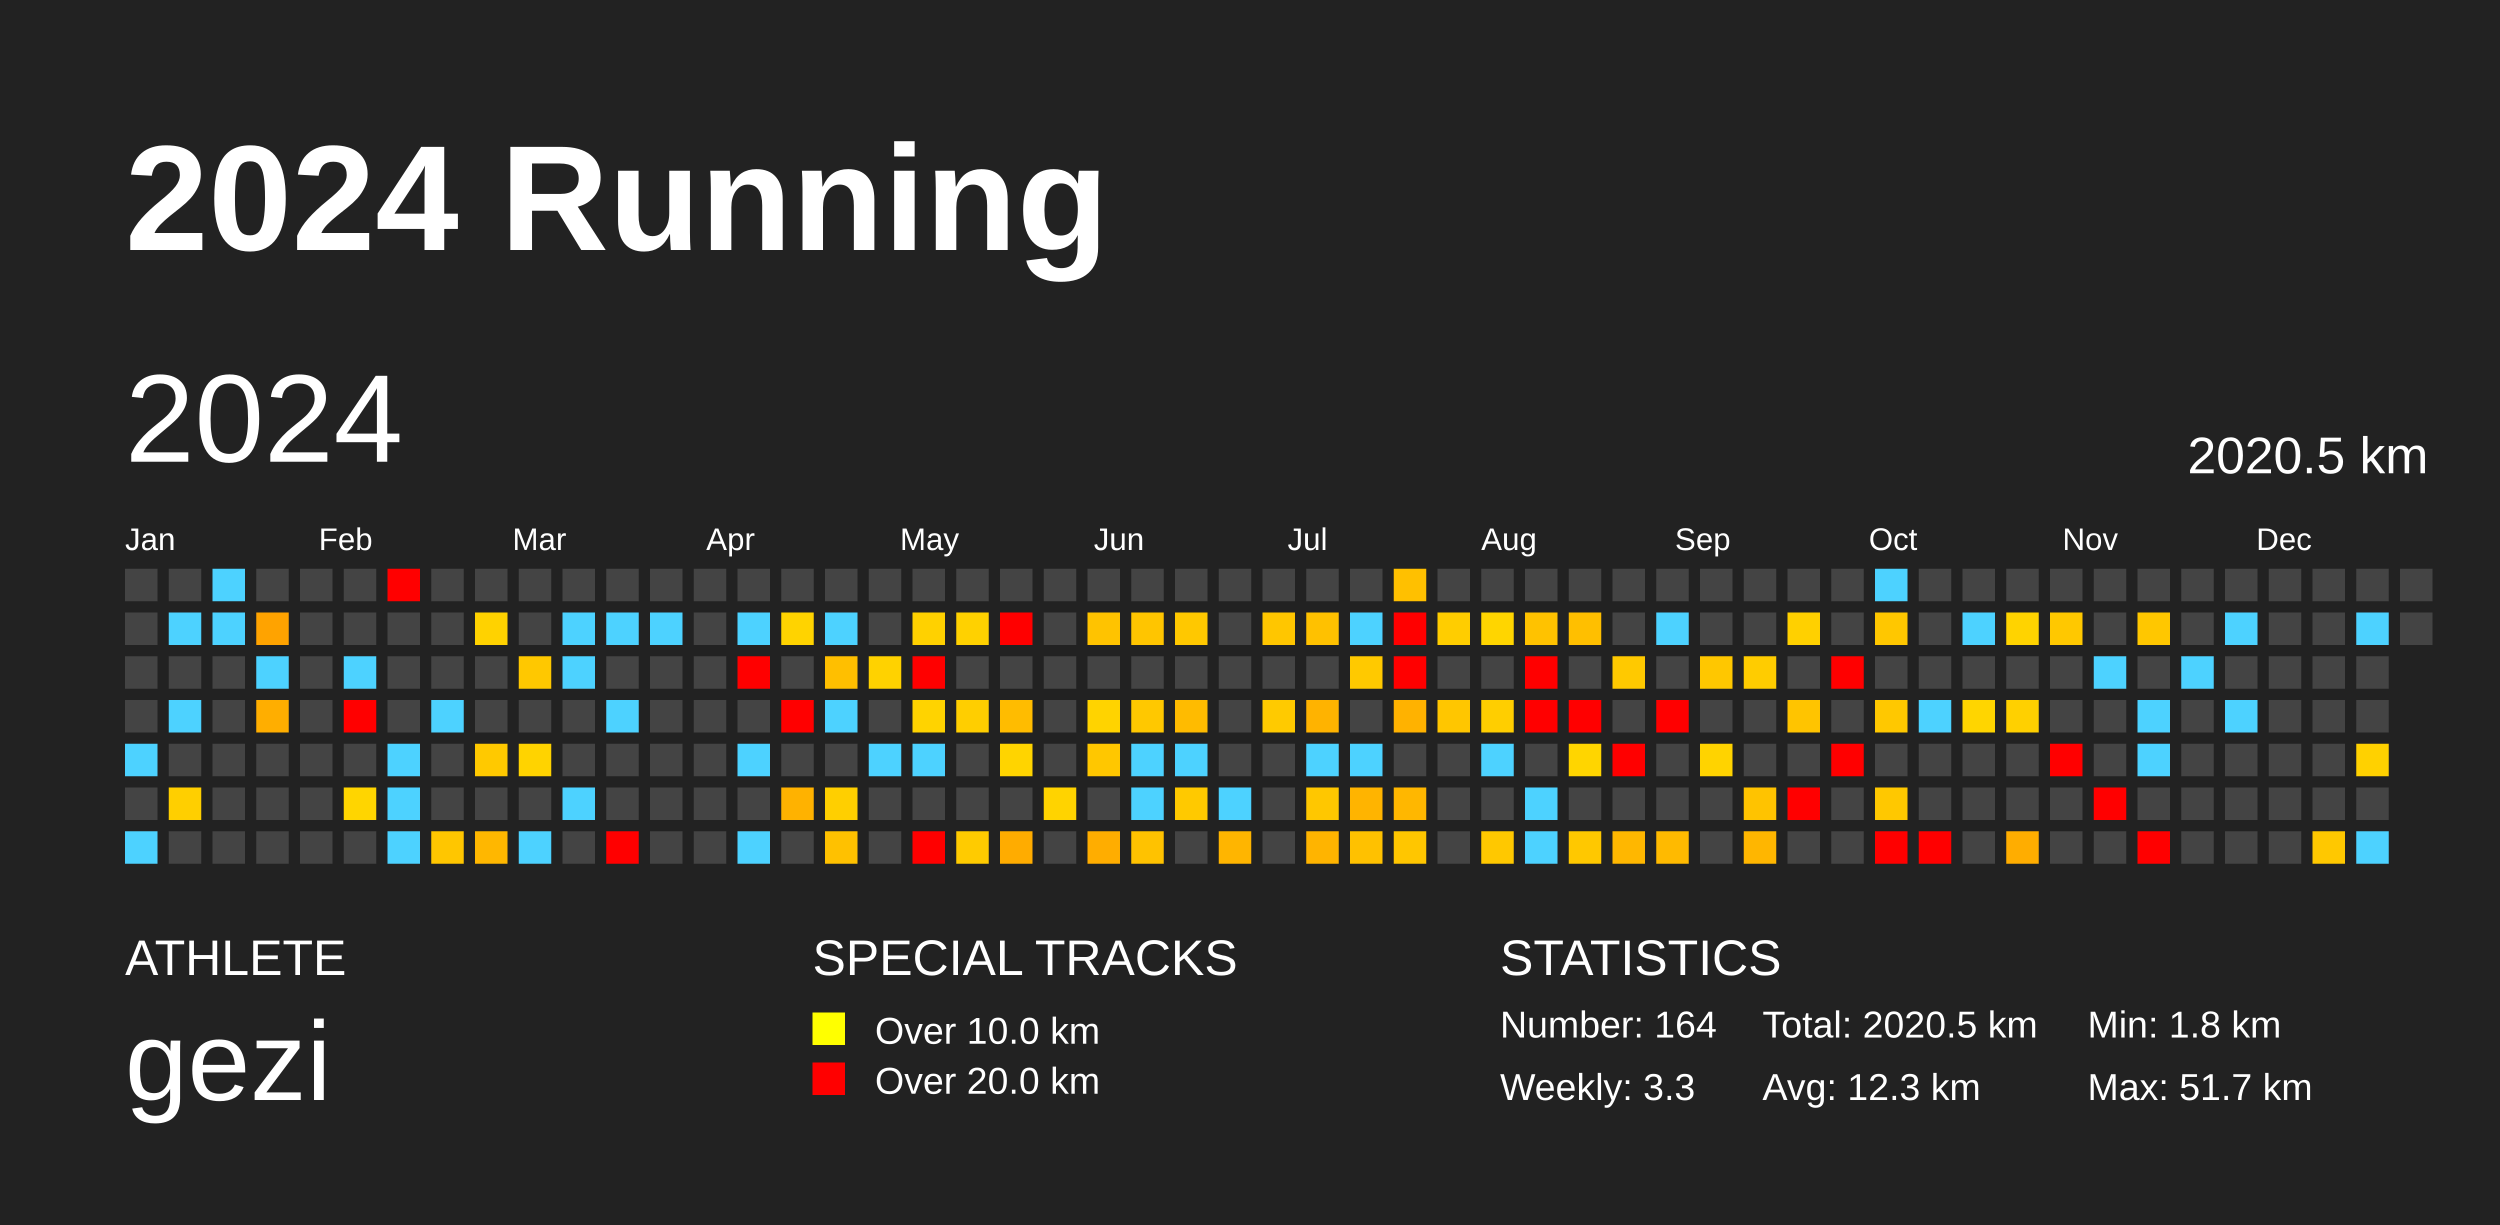
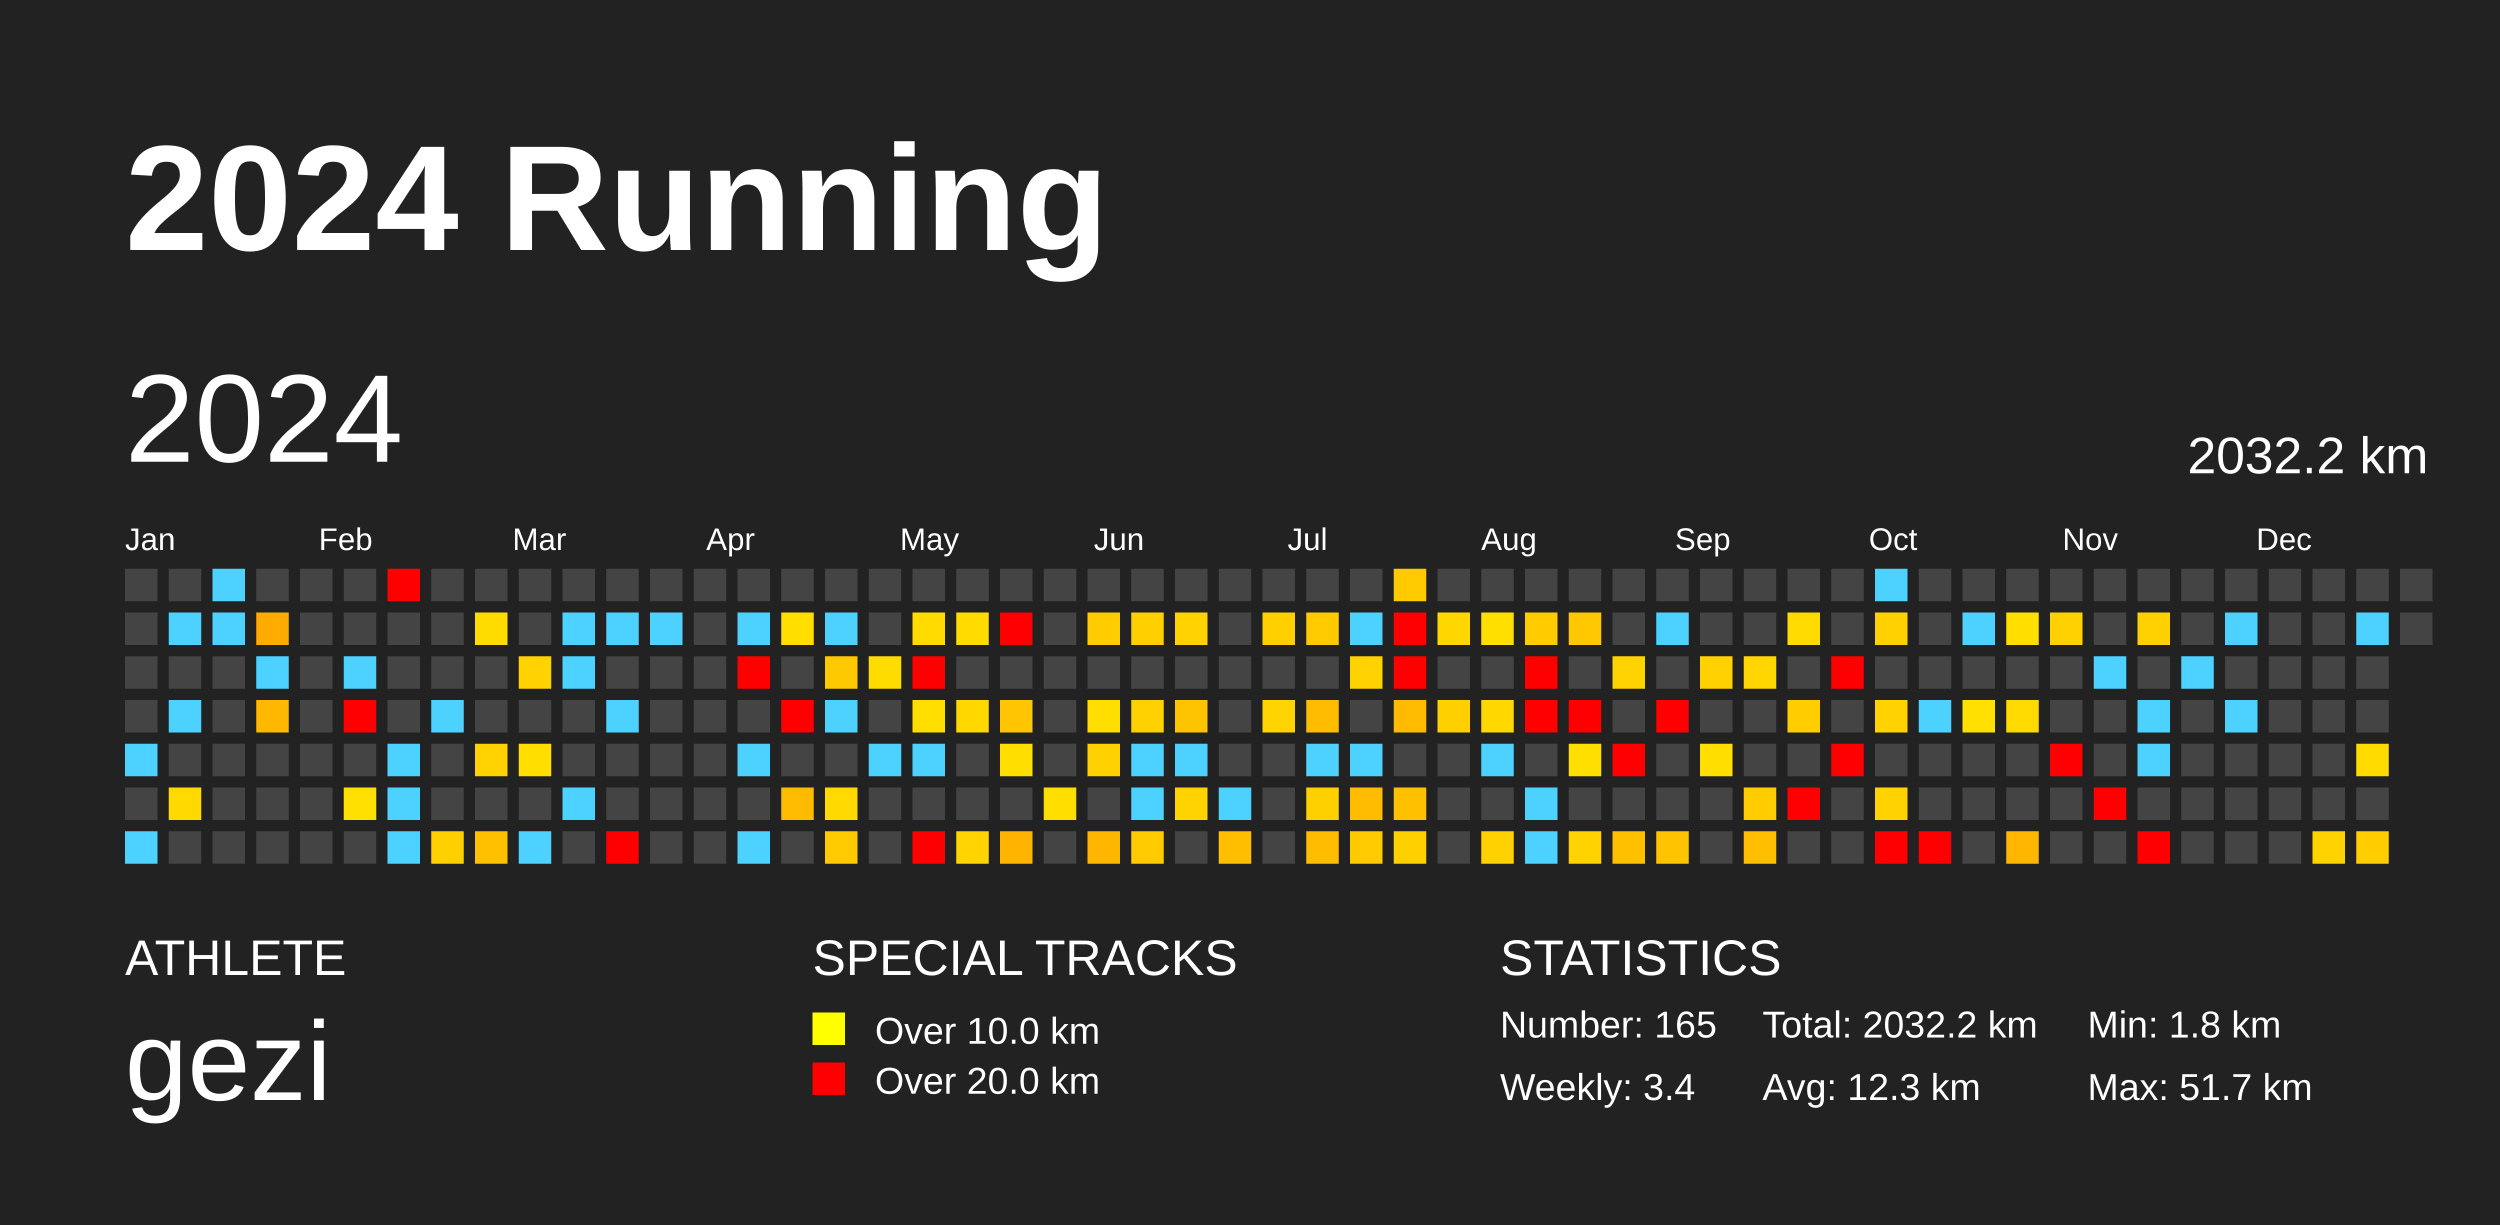
<svg xmlns="http://www.w3.org/2000/svg" baseProfile="full" height="98mm" version="1.1" viewBox="0,0,200,98" width="200mm">
  <defs />
  <rect fill="#222222" height="98" width="200" x="0" y="0" />
  <text fill="#FFFFFF" style="font-size:12px; font-family:Arial; font-weight:bold;" x="10" y="20">2024 Running</text>
  <text fill="#FFFFFF" style="font-size:4px; font-family:Arial" x="10" y="78">ATHLETE</text>
  <text fill="#FFFFFF" style="font-size:9px; font-family:Arial" x="10" y="88">gezi</text>
  <text fill="#FFFFFF" style="font-size:4px; font-family:Arial" x="65" y="78">SPECIAL TRACKS</text>
  <rect fill="yellow" height="2.6" width="2.6" x="65" y="81" />
  <text fill="#FFFFFF" style="font-size:3px; font-family:Arial" x="70" y="83.5">Over 10.0 km</text>
  <rect fill="red" height="2.6" width="2.6" x="65" y="85" />
  <text fill="#FFFFFF" style="font-size:3px; font-family:Arial" x="70" y="87.5">Over 20.0 km</text>
  <text fill="#FFFFFF" style="font-size:4px; font-family:Arial" x="120" y="78">STATISTICS</text>
-   <text fill="#FFFFFF" style="font-size:3px; font-family:Arial" x="120" y="83">Number: 164</text>
-   <text fill="#FFFFFF" style="font-size:3px; font-family:Arial" x="120" y="88">Weekly: 3.3</text>
-   <text fill="#FFFFFF" style="font-size:3px; font-family:Arial" x="141" y="83">Total: 2020.5 km</text>
+   <text fill="#FFFFFF" style="font-size:3px; font-family:Arial" x="120" y="83">Number: 165</text>
+   <text fill="#FFFFFF" style="font-size:3px; font-family:Arial" x="120" y="88">Weekly: 3.4</text>
+   <text fill="#FFFFFF" style="font-size:3px; font-family:Arial" x="141" y="83">Total: 2032.2 km</text>
  <text fill="#FFFFFF" style="font-size:3px; font-family:Arial" x="141" y="88">Avg: 12.3 km</text>
  <text fill="#FFFFFF" style="font-size:3px; font-family:Arial" x="167" y="83">Min: 1.8 km</text>
  <text fill="#FFFFFF" style="font-size:3px; font-family:Arial" x="167" y="88">Max: 51.7 km</text>
  <text dominant-baseline="hanging" fill="#FFFFFF" style="font-size:10.0px; font-family:Arial;" x="10" y="30">2024</text>
-   <text dominant-baseline="hanging" fill="#FFFFFF" style="font-size:4.125px; font-family:Arial;" x="175" y="35">2020.5 km</text>
+   <text dominant-baseline="hanging" fill="#FFFFFF" style="font-size:4.125px; font-family:Arial;" x="175" y="35">2032.2 km</text>
  <text fill="#FFFFFF" style="font-size:2.5px; font-family:Arial" x="10.0" y="44">Jan</text>
  <text fill="#FFFFFF" style="font-size:2.5px; font-family:Arial" x="25.5" y="44">Feb</text>
  <text fill="#FFFFFF" style="font-size:2.5px; font-family:Arial" x="41.0" y="44">Mar</text>
  <text fill="#FFFFFF" style="font-size:2.5px; font-family:Arial" x="56.5" y="44">Apr</text>
  <text fill="#FFFFFF" style="font-size:2.5px; font-family:Arial" x="72.0" y="44">May</text>
  <text fill="#FFFFFF" style="font-size:2.5px; font-family:Arial" x="87.5" y="44">Jun</text>
  <text fill="#FFFFFF" style="font-size:2.5px; font-family:Arial" x="103.0" y="44">Jul</text>
  <text fill="#FFFFFF" style="font-size:2.5px; font-family:Arial" x="118.5" y="44">Aug</text>
  <text fill="#FFFFFF" style="font-size:2.5px; font-family:Arial" x="134.0" y="44">Sep</text>
  <text fill="#FFFFFF" style="font-size:2.5px; font-family:Arial" x="149.5" y="44">Oct</text>
  <text fill="#FFFFFF" style="font-size:2.5px; font-family:Arial" x="165.0" y="44">Nov</text>
  <text fill="#FFFFFF" style="font-size:2.5px; font-family:Arial" x="180.5" y="44">Dec</text>
  <rect fill="#444444" height="2.6" width="2.6" x="10.0" y="45.5" />
  <rect fill="#444444" height="2.6" width="2.6" x="10.0" y="49.0" />
  <rect fill="#444444" height="2.6" width="2.6" x="10.0" y="52.5" />
  <rect fill="#444444" height="2.6" width="2.6" x="10.0" y="56.0" />
  <rect fill="#4dd2ff" height="2.6" width="2.6" x="10.0" y="59.5" />
  <rect fill="#444444" height="2.6" width="2.6" x="10.0" y="63.0" />
  <rect fill="#4dd2ff" height="2.6" width="2.6" x="10.0" y="66.5" />
  <rect fill="#444444" height="2.6" width="2.6" x="13.5" y="45.5" />
  <rect fill="#4dd2ff" height="2.6" width="2.6" x="13.5" y="49.0" />
  <rect fill="#444444" height="2.6" width="2.6" x="13.5" y="52.5" />
  <rect fill="#4dd2ff" height="2.6" width="2.6" x="13.5" y="56.0" />
  <rect fill="#444444" height="2.6" width="2.6" x="13.5" y="59.5" />
-   <rect fill="#ffcf00" height="2.6" width="2.6" x="13.5" y="63.0" />
+   <rect fill="#ffd900" height="2.6" width="2.6" x="13.5" y="63.0" />
  <rect fill="#444444" height="2.6" width="2.6" x="13.5" y="66.5" />
  <rect fill="#4dd2ff" height="2.6" width="2.6" x="17.0" y="45.5" />
  <rect fill="#4dd2ff" height="2.6" width="2.6" x="17.0" y="49.0" />
  <rect fill="#444444" height="2.6" width="2.6" x="17.0" y="52.5" />
  <rect fill="#444444" height="2.6" width="2.6" x="17.0" y="56.0" />
  <rect fill="#444444" height="2.6" width="2.6" x="17.0" y="59.5" />
  <rect fill="#444444" height="2.6" width="2.6" x="17.0" y="63.0" />
  <rect fill="#444444" height="2.6" width="2.6" x="17.0" y="66.5" />
  <rect fill="#444444" height="2.6" width="2.6" x="20.5" y="45.5" />
-   <rect fill="#ffa300" height="2.6" width="2.6" x="20.5" y="49.0" />
+   <rect fill="#ffab00" height="2.6" width="2.6" x="20.5" y="49.0" />
  <rect fill="#4dd2ff" height="2.6" width="2.6" x="20.5" y="52.5" />
-   <rect fill="#ffae00" height="2.6" width="2.6" x="20.5" y="56.0" />
+   <rect fill="#ffb700" height="2.6" width="2.6" x="20.5" y="56.0" />
  <rect fill="#444444" height="2.6" width="2.6" x="20.5" y="59.5" />
  <rect fill="#444444" height="2.6" width="2.6" x="20.5" y="63.0" />
  <rect fill="#444444" height="2.6" width="2.6" x="20.5" y="66.5" />
  <rect fill="#444444" height="2.6" width="2.6" x="24.0" y="45.5" />
  <rect fill="#444444" height="2.6" width="2.6" x="24.0" y="49.0" />
  <rect fill="#444444" height="2.6" width="2.6" x="24.0" y="52.5" />
  <rect fill="#444444" height="2.6" width="2.6" x="24.0" y="56.0" />
  <rect fill="#444444" height="2.6" width="2.6" x="24.0" y="59.5" />
  <rect fill="#444444" height="2.6" width="2.6" x="24.0" y="63.0" />
  <rect fill="#444444" height="2.6" width="2.6" x="24.0" y="66.5" />
  <rect fill="#444444" height="2.6" width="2.6" x="27.5" y="45.5" />
  <rect fill="#444444" height="2.6" width="2.6" x="27.5" y="49.0" />
  <rect fill="#4dd2ff" height="2.6" width="2.6" x="27.5" y="52.5" />
  <rect fill="red" height="2.6" width="2.6" x="27.5" y="56.0" />
  <rect fill="#444444" height="2.6" width="2.6" x="27.5" y="59.5" />
-   <rect fill="#ffd500" height="2.6" width="2.6" x="27.5" y="63.0" />
+   <rect fill="#ffe000" height="2.6" width="2.6" x="27.5" y="63.0" />
  <rect fill="#444444" height="2.6" width="2.6" x="27.5" y="66.5" />
  <rect fill="red" height="2.6" width="2.6" x="31.0" y="45.5" />
  <rect fill="#444444" height="2.6" width="2.6" x="31.0" y="49.0" />
  <rect fill="#444444" height="2.6" width="2.6" x="31.0" y="52.5" />
  <rect fill="#444444" height="2.6" width="2.6" x="31.0" y="56.0" />
  <rect fill="#4dd2ff" height="2.6" width="2.6" x="31.0" y="59.5" />
  <rect fill="#4dd2ff" height="2.6" width="2.6" x="31.0" y="63.0" />
  <rect fill="#4dd2ff" height="2.6" width="2.6" x="31.0" y="66.5" />
  <rect fill="#444444" height="2.6" width="2.6" x="34.5" y="45.5" />
  <rect fill="#444444" height="2.6" width="2.6" x="34.5" y="49.0" />
  <rect fill="#444444" height="2.6" width="2.6" x="34.5" y="52.5" />
  <rect fill="#4dd2ff" height="2.6" width="2.6" x="34.5" y="56.0" />
  <rect fill="#444444" height="2.6" width="2.6" x="34.5" y="59.5" />
  <rect fill="#444444" height="2.6" width="2.6" x="34.5" y="63.0" />
-   <rect fill="#ffc600" height="2.6" width="2.6" x="34.5" y="66.5" />
+   <rect fill="#ffd000" height="2.6" width="2.6" x="34.5" y="66.5" />
  <rect fill="#444444" height="2.6" width="2.6" x="38.0" y="45.5" />
-   <rect fill="#ffd200" height="2.6" width="2.6" x="38.0" y="49.0" />
+   <rect fill="#ffdc00" height="2.6" width="2.6" x="38.0" y="49.0" />
  <rect fill="#444444" height="2.6" width="2.6" x="38.0" y="52.5" />
  <rect fill="#444444" height="2.6" width="2.6" x="38.0" y="56.0" />
-   <rect fill="#ffc900" height="2.6" width="2.6" x="38.0" y="59.5" />
+   <rect fill="#ffd300" height="2.6" width="2.6" x="38.0" y="59.5" />
  <rect fill="#444444" height="2.6" width="2.6" x="38.0" y="63.0" />
-   <rect fill="#ffb700" height="2.6" width="2.6" x="38.0" y="66.5" />
+   <rect fill="#ffc000" height="2.6" width="2.6" x="38.0" y="66.5" />
  <rect fill="#444444" height="2.6" width="2.6" x="41.5" y="45.5" />
  <rect fill="#444444" height="2.6" width="2.6" x="41.5" y="49.0" />
-   <rect fill="#ffc800" height="2.6" width="2.6" x="41.5" y="52.5" />
+   <rect fill="#ffd200" height="2.6" width="2.6" x="41.5" y="52.5" />
  <rect fill="#444444" height="2.6" width="2.6" x="41.5" y="56.0" />
-   <rect fill="#ffd300" height="2.6" width="2.6" x="41.5" y="59.5" />
+   <rect fill="#ffde00" height="2.6" width="2.6" x="41.5" y="59.5" />
  <rect fill="#444444" height="2.6" width="2.6" x="41.5" y="63.0" />
  <rect fill="#4dd2ff" height="2.6" width="2.6" x="41.5" y="66.5" />
  <rect fill="#444444" height="2.6" width="2.6" x="45.0" y="45.5" />
  <rect fill="#4dd2ff" height="2.6" width="2.6" x="45.0" y="49.0" />
  <rect fill="#4dd2ff" height="2.6" width="2.6" x="45.0" y="52.5" />
  <rect fill="#444444" height="2.6" width="2.6" x="45.0" y="56.0" />
  <rect fill="#444444" height="2.6" width="2.6" x="45.0" y="59.5" />
  <rect fill="#4dd2ff" height="2.6" width="2.6" x="45.0" y="63.0" />
  <rect fill="#444444" height="2.6" width="2.6" x="45.0" y="66.5" />
  <rect fill="#444444" height="2.6" width="2.6" x="48.5" y="45.5" />
  <rect fill="#4dd2ff" height="2.6" width="2.6" x="48.5" y="49.0" />
  <rect fill="#444444" height="2.6" width="2.6" x="48.5" y="52.5" />
  <rect fill="#4dd2ff" height="2.6" width="2.6" x="48.5" y="56.0" />
  <rect fill="#444444" height="2.6" width="2.6" x="48.5" y="59.5" />
  <rect fill="#444444" height="2.6" width="2.6" x="48.5" y="63.0" />
  <rect fill="red" height="2.6" width="2.6" x="48.5" y="66.5" />
  <rect fill="#444444" height="2.6" width="2.6" x="52.0" y="45.5" />
  <rect fill="#4dd2ff" height="2.6" width="2.6" x="52.0" y="49.0" />
  <rect fill="#444444" height="2.6" width="2.6" x="52.0" y="52.5" />
  <rect fill="#444444" height="2.6" width="2.6" x="52.0" y="56.0" />
  <rect fill="#444444" height="2.6" width="2.6" x="52.0" y="59.5" />
  <rect fill="#444444" height="2.6" width="2.6" x="52.0" y="63.0" />
  <rect fill="#444444" height="2.6" width="2.6" x="52.0" y="66.5" />
  <rect fill="#444444" height="2.6" width="2.6" x="55.5" y="45.5" />
  <rect fill="#444444" height="2.6" width="2.6" x="55.5" y="49.0" />
  <rect fill="#444444" height="2.6" width="2.6" x="55.5" y="52.5" />
  <rect fill="#444444" height="2.6" width="2.6" x="55.5" y="56.0" />
  <rect fill="#444444" height="2.6" width="2.6" x="55.5" y="59.5" />
  <rect fill="#444444" height="2.6" width="2.6" x="55.5" y="63.0" />
  <rect fill="#444444" height="2.6" width="2.6" x="55.5" y="66.5" />
  <rect fill="#444444" height="2.6" width="2.6" x="59.0" y="45.5" />
  <rect fill="#4dd2ff" height="2.6" width="2.6" x="59.0" y="49.0" />
  <rect fill="red" height="2.6" width="2.6" x="59.0" y="52.5" />
  <rect fill="#444444" height="2.6" width="2.6" x="59.0" y="56.0" />
  <rect fill="#4dd2ff" height="2.6" width="2.6" x="59.0" y="59.5" />
  <rect fill="#444444" height="2.6" width="2.6" x="59.0" y="63.0" />
  <rect fill="#4dd2ff" height="2.6" width="2.6" x="59.0" y="66.5" />
  <rect fill="#444444" height="2.6" width="2.6" x="62.5" y="45.5" />
-   <rect fill="#ffd300" height="2.6" width="2.6" x="62.5" y="49.0" />
+   <rect fill="#ffde00" height="2.6" width="2.6" x="62.5" y="49.0" />
  <rect fill="#444444" height="2.6" width="2.6" x="62.5" y="52.5" />
  <rect fill="red" height="2.6" width="2.6" x="62.5" y="56.0" />
  <rect fill="#444444" height="2.6" width="2.6" x="62.5" y="59.5" />
-   <rect fill="#ffb200" height="2.6" width="2.6" x="62.5" y="63.0" />
+   <rect fill="#ffbb00" height="2.6" width="2.6" x="62.5" y="63.0" />
  <rect fill="#444444" height="2.6" width="2.6" x="62.5" y="66.5" />
  <rect fill="#444444" height="2.6" width="2.6" x="66.0" y="45.5" />
  <rect fill="#4dd2ff" height="2.6" width="2.6" x="66.0" y="49.0" />
-   <rect fill="#ffbf00" height="2.6" width="2.6" x="66.0" y="52.5" />
+   <rect fill="#ffc900" height="2.6" width="2.6" x="66.0" y="52.5" />
  <rect fill="#4dd2ff" height="2.6" width="2.6" x="66.0" y="56.0" />
  <rect fill="#444444" height="2.6" width="2.6" x="66.0" y="59.5" />
-   <rect fill="#ffcf00" height="2.6" width="2.6" x="66.0" y="63.0" />
-   <rect fill="#ffc100" height="2.6" width="2.6" x="66.0" y="66.5" />
+   <rect fill="#ffd900" height="2.6" width="2.6" x="66.0" y="63.0" />
+   <rect fill="#ffcb00" height="2.6" width="2.6" x="66.0" y="66.5" />
  <rect fill="#444444" height="2.6" width="2.6" x="69.5" y="45.5" />
  <rect fill="#444444" height="2.6" width="2.6" x="69.5" y="49.0" />
-   <rect fill="#ffd200" height="2.6" width="2.6" x="69.5" y="52.5" />
+   <rect fill="#ffdc00" height="2.6" width="2.6" x="69.5" y="52.5" />
  <rect fill="#444444" height="2.6" width="2.6" x="69.5" y="56.0" />
  <rect fill="#4dd2ff" height="2.6" width="2.6" x="69.5" y="59.5" />
  <rect fill="#444444" height="2.6" width="2.6" x="69.5" y="63.0" />
  <rect fill="#444444" height="2.6" width="2.6" x="69.5" y="66.5" />
  <rect fill="#444444" height="2.6" width="2.6" x="73.0" y="45.5" />
-   <rect fill="#ffd100" height="2.6" width="2.6" x="73.0" y="49.0" />
+   <rect fill="#ffdb00" height="2.6" width="2.6" x="73.0" y="49.0" />
  <rect fill="red" height="2.6" width="2.6" x="73.0" y="52.5" />
-   <rect fill="#ffd300" height="2.6" width="2.6" x="73.0" y="56.0" />
+   <rect fill="#ffde00" height="2.6" width="2.6" x="73.0" y="56.0" />
  <rect fill="#4dd2ff" height="2.6" width="2.6" x="73.0" y="59.5" />
  <rect fill="#444444" height="2.6" width="2.6" x="73.0" y="63.0" />
  <rect fill="red" height="2.6" width="2.6" x="73.0" y="66.5" />
  <rect fill="#444444" height="2.6" width="2.6" x="76.5" y="45.5" />
-   <rect fill="#ffd100" height="2.6" width="2.6" x="76.5" y="49.0" />
+   <rect fill="#ffdb00" height="2.6" width="2.6" x="76.5" y="49.0" />
  <rect fill="#444444" height="2.6" width="2.6" x="76.5" y="52.5" />
-   <rect fill="#ffce00" height="2.6" width="2.6" x="76.5" y="56.0" />
+   <rect fill="#ffd800" height="2.6" width="2.6" x="76.5" y="56.0" />
  <rect fill="#444444" height="2.6" width="2.6" x="76.5" y="59.5" />
  <rect fill="#444444" height="2.6" width="2.6" x="76.5" y="63.0" />
-   <rect fill="#ffcb00" height="2.6" width="2.6" x="76.5" y="66.5" />
+   <rect fill="#ffd400" height="2.6" width="2.6" x="76.5" y="66.5" />
  <rect fill="#444444" height="2.6" width="2.6" x="80.0" y="45.5" />
  <rect fill="red" height="2.6" width="2.6" x="80.0" y="49.0" />
  <rect fill="#444444" height="2.6" width="2.6" x="80.0" y="52.5" />
-   <rect fill="#ffbc00" height="2.6" width="2.6" x="80.0" y="56.0" />
-   <rect fill="#ffd400" height="2.6" width="2.6" x="80.0" y="59.5" />
+   <rect fill="#ffc500" height="2.6" width="2.6" x="80.0" y="56.0" />
+   <rect fill="#ffde00" height="2.6" width="2.6" x="80.0" y="59.5" />
  <rect fill="#444444" height="2.6" width="2.6" x="80.0" y="63.0" />
-   <rect fill="#ffac00" height="2.6" width="2.6" x="80.0" y="66.5" />
+   <rect fill="#ffb500" height="2.6" width="2.6" x="80.0" y="66.5" />
  <rect fill="#444444" height="2.6" width="2.6" x="83.5" y="45.5" />
  <rect fill="#444444" height="2.6" width="2.6" x="83.5" y="49.0" />
  <rect fill="#444444" height="2.6" width="2.6" x="83.5" y="52.5" />
  <rect fill="#444444" height="2.6" width="2.6" x="83.5" y="56.0" />
  <rect fill="#444444" height="2.6" width="2.6" x="83.5" y="59.5" />
-   <rect fill="#ffd300" height="2.6" width="2.6" x="83.5" y="63.0" />
+   <rect fill="#ffde00" height="2.6" width="2.6" x="83.5" y="63.0" />
  <rect fill="#444444" height="2.6" width="2.6" x="83.5" y="66.5" />
  <rect fill="#444444" height="2.6" width="2.6" x="87.0" y="45.5" />
-   <rect fill="#ffc300" height="2.6" width="2.6" x="87.0" y="49.0" />
+   <rect fill="#ffcc00" height="2.6" width="2.6" x="87.0" y="49.0" />
  <rect fill="#444444" height="2.6" width="2.6" x="87.0" y="52.5" />
-   <rect fill="#ffd300" height="2.6" width="2.6" x="87.0" y="56.0" />
-   <rect fill="#ffc700" height="2.6" width="2.6" x="87.0" y="59.5" />
+   <rect fill="#ffde00" height="2.6" width="2.6" x="87.0" y="56.0" />
+   <rect fill="#ffd100" height="2.6" width="2.6" x="87.0" y="59.5" />
  <rect fill="#444444" height="2.6" width="2.6" x="87.0" y="63.0" />
-   <rect fill="#ffad00" height="2.6" width="2.6" x="87.0" y="66.5" />
+   <rect fill="#ffb600" height="2.6" width="2.6" x="87.0" y="66.5" />
  <rect fill="#444444" height="2.6" width="2.6" x="90.5" y="45.5" />
-   <rect fill="#ffc500" height="2.6" width="2.6" x="90.5" y="49.0" />
+   <rect fill="#ffcf00" height="2.6" width="2.6" x="90.5" y="49.0" />
  <rect fill="#444444" height="2.6" width="2.6" x="90.5" y="52.5" />
-   <rect fill="#ffc800" height="2.6" width="2.6" x="90.5" y="56.0" />
+   <rect fill="#ffd100" height="2.6" width="2.6" x="90.5" y="56.0" />
  <rect fill="#4dd2ff" height="2.6" width="2.6" x="90.5" y="59.5" />
  <rect fill="#4dd2ff" height="2.6" width="2.6" x="90.5" y="63.0" />
-   <rect fill="#ffc200" height="2.6" width="2.6" x="90.5" y="66.5" />
+   <rect fill="#ffcb00" height="2.6" width="2.6" x="90.5" y="66.5" />
  <rect fill="#444444" height="2.6" width="2.6" x="94.0" y="45.5" />
-   <rect fill="#ffc800" height="2.6" width="2.6" x="94.0" y="49.0" />
+   <rect fill="#ffd200" height="2.6" width="2.6" x="94.0" y="49.0" />
  <rect fill="#444444" height="2.6" width="2.6" x="94.0" y="52.5" />
-   <rect fill="#ffbb00" height="2.6" width="2.6" x="94.0" y="56.0" />
+   <rect fill="#ffc400" height="2.6" width="2.6" x="94.0" y="56.0" />
  <rect fill="#4dd2ff" height="2.6" width="2.6" x="94.0" y="59.5" />
-   <rect fill="#ffc900" height="2.6" width="2.6" x="94.0" y="63.0" />
+   <rect fill="#ffd300" height="2.6" width="2.6" x="94.0" y="63.0" />
  <rect fill="#444444" height="2.6" width="2.6" x="94.0" y="66.5" />
  <rect fill="#444444" height="2.6" width="2.6" x="97.5" y="45.5" />
  <rect fill="#444444" height="2.6" width="2.6" x="97.5" y="49.0" />
  <rect fill="#444444" height="2.6" width="2.6" x="97.5" y="52.5" />
  <rect fill="#444444" height="2.6" width="2.6" x="97.5" y="56.0" />
  <rect fill="#444444" height="2.6" width="2.6" x="97.5" y="59.5" />
  <rect fill="#4dd2ff" height="2.6" width="2.6" x="97.5" y="63.0" />
-   <rect fill="#ffb500" height="2.6" width="2.6" x="97.5" y="66.5" />
+   <rect fill="#ffbe00" height="2.6" width="2.6" x="97.5" y="66.5" />
  <rect fill="#444444" height="2.6" width="2.6" x="101.0" y="45.5" />
-   <rect fill="#ffc600" height="2.6" width="2.6" x="101.0" y="49.0" />
+   <rect fill="#ffcf00" height="2.6" width="2.6" x="101.0" y="49.0" />
  <rect fill="#444444" height="2.6" width="2.6" x="101.0" y="52.5" />
-   <rect fill="#ffca00" height="2.6" width="2.6" x="101.0" y="56.0" />
+   <rect fill="#ffd400" height="2.6" width="2.6" x="101.0" y="56.0" />
  <rect fill="#444444" height="2.6" width="2.6" x="101.0" y="59.5" />
  <rect fill="#444444" height="2.6" width="2.6" x="101.0" y="63.0" />
  <rect fill="#444444" height="2.6" width="2.6" x="101.0" y="66.5" />
  <rect fill="#444444" height="2.6" width="2.6" x="104.5" y="45.5" />
-   <rect fill="#ffc100" height="2.6" width="2.6" x="104.5" y="49.0" />
+   <rect fill="#ffca00" height="2.6" width="2.6" x="104.5" y="49.0" />
  <rect fill="#444444" height="2.6" width="2.6" x="104.5" y="52.5" />
-   <rect fill="#ffb300" height="2.6" width="2.6" x="104.5" y="56.0" />
+   <rect fill="#ffbc00" height="2.6" width="2.6" x="104.5" y="56.0" />
  <rect fill="#4dd2ff" height="2.6" width="2.6" x="104.5" y="59.5" />
-   <rect fill="#ffc700" height="2.6" width="2.6" x="104.5" y="63.0" />
-   <rect fill="#ffb400" height="2.6" width="2.6" x="104.5" y="66.5" />
+   <rect fill="#ffd000" height="2.6" width="2.6" x="104.5" y="63.0" />
+   <rect fill="#ffbc00" height="2.6" width="2.6" x="104.5" y="66.5" />
  <rect fill="#444444" height="2.6" width="2.6" x="108.0" y="45.5" />
  <rect fill="#4dd2ff" height="2.6" width="2.6" x="108.0" y="49.0" />
-   <rect fill="#ffc900" height="2.6" width="2.6" x="108.0" y="52.5" />
+   <rect fill="#ffd200" height="2.6" width="2.6" x="108.0" y="52.5" />
  <rect fill="#444444" height="2.6" width="2.6" x="108.0" y="56.0" />
  <rect fill="#4dd2ff" height="2.6" width="2.6" x="108.0" y="59.5" />
-   <rect fill="#ffb400" height="2.6" width="2.6" x="108.0" y="63.0" />
-   <rect fill="#ffc100" height="2.6" width="2.6" x="108.0" y="66.5" />
-   <rect fill="#ffc000" height="2.6" width="2.6" x="111.5" y="45.5" />
+   <rect fill="#ffbc00" height="2.6" width="2.6" x="108.0" y="63.0" />
+   <rect fill="#ffca00" height="2.6" width="2.6" x="108.0" y="66.5" />
+   <rect fill="#ffca00" height="2.6" width="2.6" x="111.5" y="45.5" />
  <rect fill="red" height="2.6" width="2.6" x="111.5" y="49.0" />
  <rect fill="red" height="2.6" width="2.6" x="111.5" y="52.5" />
-   <rect fill="#ffb200" height="2.6" width="2.6" x="111.5" y="56.0" />
+   <rect fill="#ffbb00" height="2.6" width="2.6" x="111.5" y="56.0" />
  <rect fill="#444444" height="2.6" width="2.6" x="111.5" y="59.5" />
-   <rect fill="#ffb700" height="2.6" width="2.6" x="111.5" y="63.0" />
-   <rect fill="#ffc600" height="2.6" width="2.6" x="111.5" y="66.5" />
+   <rect fill="#ffc000" height="2.6" width="2.6" x="111.5" y="63.0" />
+   <rect fill="#ffd000" height="2.6" width="2.6" x="111.5" y="66.5" />
  <rect fill="#444444" height="2.6" width="2.6" x="115.0" y="45.5" />
-   <rect fill="#ffcd00" height="2.6" width="2.6" x="115.0" y="49.0" />
+   <rect fill="#ffd700" height="2.6" width="2.6" x="115.0" y="49.0" />
  <rect fill="#444444" height="2.6" width="2.6" x="115.0" y="52.5" />
-   <rect fill="#ffc600" height="2.6" width="2.6" x="115.0" y="56.0" />
+   <rect fill="#ffd000" height="2.6" width="2.6" x="115.0" y="56.0" />
  <rect fill="#444444" height="2.6" width="2.6" x="115.0" y="59.5" />
  <rect fill="#444444" height="2.6" width="2.6" x="115.0" y="63.0" />
  <rect fill="#444444" height="2.6" width="2.6" x="115.0" y="66.5" />
  <rect fill="#444444" height="2.6" width="2.6" x="118.5" y="45.5" />
-   <rect fill="#ffd500" height="2.6" width="2.6" x="118.5" y="49.0" />
+   <rect fill="#ffdf00" height="2.6" width="2.6" x="118.5" y="49.0" />
  <rect fill="#444444" height="2.6" width="2.6" x="118.5" y="52.5" />
-   <rect fill="#ffce00" height="2.6" width="2.6" x="118.5" y="56.0" />
+   <rect fill="#ffd800" height="2.6" width="2.6" x="118.5" y="56.0" />
  <rect fill="#4dd2ff" height="2.6" width="2.6" x="118.5" y="59.5" />
  <rect fill="#444444" height="2.6" width="2.6" x="118.5" y="63.0" />
-   <rect fill="#ffc800" height="2.6" width="2.6" x="118.5" y="66.5" />
+   <rect fill="#ffd100" height="2.6" width="2.6" x="118.5" y="66.5" />
  <rect fill="#444444" height="2.6" width="2.6" x="122.0" y="45.5" />
-   <rect fill="#ffc200" height="2.6" width="2.6" x="122.0" y="49.0" />
+   <rect fill="#ffcc00" height="2.6" width="2.6" x="122.0" y="49.0" />
  <rect fill="red" height="2.6" width="2.6" x="122.0" y="52.5" />
  <rect fill="red" height="2.6" width="2.6" x="122.0" y="56.0" />
  <rect fill="#444444" height="2.6" width="2.6" x="122.0" y="59.5" />
  <rect fill="#4dd2ff" height="2.6" width="2.6" x="122.0" y="63.0" />
  <rect fill="#4dd2ff" height="2.6" width="2.6" x="122.0" y="66.5" />
  <rect fill="#444444" height="2.6" width="2.6" x="125.5" y="45.5" />
-   <rect fill="#ffbf00" height="2.6" width="2.6" x="125.5" y="49.0" />
+   <rect fill="#ffc800" height="2.6" width="2.6" x="125.5" y="49.0" />
  <rect fill="#444444" height="2.6" width="2.6" x="125.5" y="52.5" />
  <rect fill="red" height="2.6" width="2.6" x="125.5" y="56.0" />
-   <rect fill="#ffd500" height="2.6" width="2.6" x="125.5" y="59.5" />
+   <rect fill="#ffdf00" height="2.6" width="2.6" x="125.5" y="59.5" />
  <rect fill="#444444" height="2.6" width="2.6" x="125.5" y="63.0" />
-   <rect fill="#ffc800" height="2.6" width="2.6" x="125.5" y="66.5" />
+   <rect fill="#ffd200" height="2.6" width="2.6" x="125.5" y="66.5" />
  <rect fill="#444444" height="2.6" width="2.6" x="129.0" y="45.5" />
  <rect fill="#444444" height="2.6" width="2.6" x="129.0" y="49.0" />
-   <rect fill="#ffc900" height="2.6" width="2.6" x="129.0" y="52.5" />
+   <rect fill="#ffd300" height="2.6" width="2.6" x="129.0" y="52.5" />
  <rect fill="#444444" height="2.6" width="2.6" x="129.0" y="56.0" />
  <rect fill="red" height="2.6" width="2.6" x="129.0" y="59.5" />
  <rect fill="#444444" height="2.6" width="2.6" x="129.0" y="63.0" />
-   <rect fill="#ffb700" height="2.6" width="2.6" x="129.0" y="66.5" />
+   <rect fill="#ffc000" height="2.6" width="2.6" x="129.0" y="66.5" />
  <rect fill="#444444" height="2.6" width="2.6" x="132.5" y="45.5" />
  <rect fill="#4dd2ff" height="2.6" width="2.6" x="132.5" y="49.0" />
  <rect fill="#444444" height="2.6" width="2.6" x="132.5" y="52.5" />
  <rect fill="red" height="2.6" width="2.6" x="132.5" y="56.0" />
  <rect fill="#444444" height="2.6" width="2.6" x="132.5" y="59.5" />
  <rect fill="#444444" height="2.6" width="2.6" x="132.5" y="63.0" />
-   <rect fill="#ffba00" height="2.6" width="2.6" x="132.5" y="66.5" />
+   <rect fill="#ffc300" height="2.6" width="2.6" x="132.5" y="66.5" />
  <rect fill="#444444" height="2.6" width="2.6" x="136.0" y="45.5" />
  <rect fill="#444444" height="2.6" width="2.6" x="136.0" y="49.0" />
-   <rect fill="#ffc700" height="2.6" width="2.6" x="136.0" y="52.5" />
+   <rect fill="#ffd100" height="2.6" width="2.6" x="136.0" y="52.5" />
  <rect fill="#444444" height="2.6" width="2.6" x="136.0" y="56.0" />
-   <rect fill="#ffd300" height="2.6" width="2.6" x="136.0" y="59.5" />
+   <rect fill="#ffde00" height="2.6" width="2.6" x="136.0" y="59.5" />
  <rect fill="#444444" height="2.6" width="2.6" x="136.0" y="63.0" />
  <rect fill="#444444" height="2.6" width="2.6" x="136.0" y="66.5" />
  <rect fill="#444444" height="2.6" width="2.6" x="139.5" y="45.5" />
  <rect fill="#444444" height="2.6" width="2.6" x="139.5" y="49.0" />
-   <rect fill="#ffcc00" height="2.6" width="2.6" x="139.5" y="52.5" />
+   <rect fill="#ffd600" height="2.6" width="2.6" x="139.5" y="52.5" />
  <rect fill="#444444" height="2.6" width="2.6" x="139.5" y="56.0" />
  <rect fill="#444444" height="2.6" width="2.6" x="139.5" y="59.5" />
-   <rect fill="#ffc300" height="2.6" width="2.6" x="139.5" y="63.0" />
-   <rect fill="#ffb600" height="2.6" width="2.6" x="139.5" y="66.5" />
+   <rect fill="#ffcc00" height="2.6" width="2.6" x="139.5" y="63.0" />
+   <rect fill="#ffbf00" height="2.6" width="2.6" x="139.5" y="66.5" />
  <rect fill="#444444" height="2.6" width="2.6" x="143.0" y="45.5" />
-   <rect fill="#ffd000" height="2.6" width="2.6" x="143.0" y="49.0" />
+   <rect fill="#ffda00" height="2.6" width="2.6" x="143.0" y="49.0" />
  <rect fill="#444444" height="2.6" width="2.6" x="143.0" y="52.5" />
-   <rect fill="#ffc400" height="2.6" width="2.6" x="143.0" y="56.0" />
+   <rect fill="#ffcd00" height="2.6" width="2.6" x="143.0" y="56.0" />
  <rect fill="#444444" height="2.6" width="2.6" x="143.0" y="59.5" />
  <rect fill="red" height="2.6" width="2.6" x="143.0" y="63.0" />
  <rect fill="#444444" height="2.6" width="2.6" x="143.0" y="66.5" />
  <rect fill="#444444" height="2.6" width="2.6" x="146.5" y="45.5" />
  <rect fill="#444444" height="2.6" width="2.6" x="146.5" y="49.0" />
  <rect fill="red" height="2.6" width="2.6" x="146.5" y="52.5" />
  <rect fill="#444444" height="2.6" width="2.6" x="146.5" y="56.0" />
  <rect fill="red" height="2.6" width="2.6" x="146.5" y="59.5" />
  <rect fill="#444444" height="2.6" width="2.6" x="146.5" y="63.0" />
  <rect fill="#444444" height="2.6" width="2.6" x="146.5" y="66.5" />
  <rect fill="#4dd2ff" height="2.6" width="2.6" x="150.0" y="45.5" />
-   <rect fill="#ffc700" height="2.6" width="2.6" x="150.0" y="49.0" />
+   <rect fill="#ffd100" height="2.6" width="2.6" x="150.0" y="49.0" />
  <rect fill="#444444" height="2.6" width="2.6" x="150.0" y="52.5" />
-   <rect fill="#ffc800" height="2.6" width="2.6" x="150.0" y="56.0" />
+   <rect fill="#ffd200" height="2.6" width="2.6" x="150.0" y="56.0" />
  <rect fill="#444444" height="2.6" width="2.6" x="150.0" y="59.5" />
-   <rect fill="#ffc800" height="2.6" width="2.6" x="150.0" y="63.0" />
+   <rect fill="#ffd200" height="2.6" width="2.6" x="150.0" y="63.0" />
  <rect fill="red" height="2.6" width="2.6" x="150.0" y="66.5" />
  <rect fill="#444444" height="2.6" width="2.6" x="153.5" y="45.5" />
  <rect fill="#444444" height="2.6" width="2.6" x="153.5" y="49.0" />
  <rect fill="#444444" height="2.6" width="2.6" x="153.5" y="52.5" />
  <rect fill="#4dd2ff" height="2.6" width="2.6" x="153.5" y="56.0" />
  <rect fill="#444444" height="2.6" width="2.6" x="153.5" y="59.5" />
  <rect fill="#444444" height="2.6" width="2.6" x="153.5" y="63.0" />
  <rect fill="red" height="2.6" width="2.6" x="153.5" y="66.5" />
  <rect fill="#444444" height="2.6" width="2.6" x="157.0" y="45.5" />
  <rect fill="#4dd2ff" height="2.6" width="2.6" x="157.0" y="49.0" />
  <rect fill="#444444" height="2.6" width="2.6" x="157.0" y="52.5" />
-   <rect fill="#ffd500" height="2.6" width="2.6" x="157.0" y="56.0" />
+   <rect fill="#ffe000" height="2.6" width="2.6" x="157.0" y="56.0" />
  <rect fill="#444444" height="2.6" width="2.6" x="157.0" y="59.5" />
  <rect fill="#444444" height="2.6" width="2.6" x="157.0" y="63.0" />
  <rect fill="#444444" height="2.6" width="2.6" x="157.0" y="66.5" />
  <rect fill="#444444" height="2.6" width="2.6" x="160.5" y="45.5" />
-   <rect fill="#ffd300" height="2.6" width="2.6" x="160.5" y="49.0" />
+   <rect fill="#ffde00" height="2.6" width="2.6" x="160.5" y="49.0" />
  <rect fill="#444444" height="2.6" width="2.6" x="160.5" y="52.5" />
-   <rect fill="#ffd000" height="2.6" width="2.6" x="160.5" y="56.0" />
+   <rect fill="#ffda00" height="2.6" width="2.6" x="160.5" y="56.0" />
  <rect fill="#444444" height="2.6" width="2.6" x="160.5" y="59.5" />
  <rect fill="#444444" height="2.6" width="2.6" x="160.5" y="63.0" />
-   <rect fill="#ffad00" height="2.6" width="2.6" x="160.5" y="66.5" />
+   <rect fill="#ffb600" height="2.6" width="2.6" x="160.5" y="66.5" />
  <rect fill="#444444" height="2.6" width="2.6" x="164.0" y="45.5" />
-   <rect fill="#ffc800" height="2.6" width="2.6" x="164.0" y="49.0" />
+   <rect fill="#ffd100" height="2.6" width="2.6" x="164.0" y="49.0" />
  <rect fill="#444444" height="2.6" width="2.6" x="164.0" y="52.5" />
  <rect fill="#444444" height="2.6" width="2.6" x="164.0" y="56.0" />
  <rect fill="red" height="2.6" width="2.6" x="164.0" y="59.5" />
  <rect fill="#444444" height="2.6" width="2.6" x="164.0" y="63.0" />
  <rect fill="#444444" height="2.6" width="2.6" x="164.0" y="66.5" />
  <rect fill="#444444" height="2.6" width="2.6" x="167.5" y="45.5" />
  <rect fill="#444444" height="2.6" width="2.6" x="167.5" y="49.0" />
  <rect fill="#4dd2ff" height="2.6" width="2.6" x="167.5" y="52.5" />
  <rect fill="#444444" height="2.6" width="2.6" x="167.5" y="56.0" />
  <rect fill="#444444" height="2.6" width="2.6" x="167.5" y="59.5" />
  <rect fill="red" height="2.6" width="2.6" x="167.5" y="63.0" />
  <rect fill="#444444" height="2.6" width="2.6" x="167.5" y="66.5" />
  <rect fill="#444444" height="2.6" width="2.6" x="171.0" y="45.5" />
-   <rect fill="#ffc700" height="2.6" width="2.6" x="171.0" y="49.0" />
+   <rect fill="#ffd100" height="2.6" width="2.6" x="171.0" y="49.0" />
  <rect fill="#444444" height="2.6" width="2.6" x="171.0" y="52.5" />
  <rect fill="#4dd2ff" height="2.6" width="2.6" x="171.0" y="56.0" />
  <rect fill="#4dd2ff" height="2.6" width="2.6" x="171.0" y="59.5" />
  <rect fill="#444444" height="2.6" width="2.6" x="171.0" y="63.0" />
  <rect fill="red" height="2.6" width="2.6" x="171.0" y="66.5" />
  <rect fill="#444444" height="2.6" width="2.6" x="174.5" y="45.5" />
  <rect fill="#444444" height="2.6" width="2.6" x="174.5" y="49.0" />
  <rect fill="#4dd2ff" height="2.6" width="2.6" x="174.5" y="52.5" />
  <rect fill="#444444" height="2.6" width="2.6" x="174.5" y="56.0" />
  <rect fill="#444444" height="2.6" width="2.6" x="174.5" y="59.5" />
  <rect fill="#444444" height="2.6" width="2.6" x="174.5" y="63.0" />
  <rect fill="#444444" height="2.6" width="2.6" x="174.5" y="66.5" />
  <rect fill="#444444" height="2.6" width="2.6" x="178.0" y="45.5" />
  <rect fill="#4dd2ff" height="2.6" width="2.6" x="178.0" y="49.0" />
  <rect fill="#444444" height="2.6" width="2.6" x="178.0" y="52.5" />
  <rect fill="#4dd2ff" height="2.6" width="2.6" x="178.0" y="56.0" />
  <rect fill="#444444" height="2.6" width="2.6" x="178.0" y="59.5" />
  <rect fill="#444444" height="2.6" width="2.6" x="178.0" y="63.0" />
  <rect fill="#444444" height="2.6" width="2.6" x="178.0" y="66.5" />
  <rect fill="#444444" height="2.6" width="2.6" x="181.5" y="45.5" />
  <rect fill="#444444" height="2.6" width="2.6" x="181.5" y="49.0" />
  <rect fill="#444444" height="2.6" width="2.6" x="181.5" y="52.5" />
  <rect fill="#444444" height="2.6" width="2.6" x="181.5" y="56.0" />
  <rect fill="#444444" height="2.6" width="2.6" x="181.5" y="59.5" />
  <rect fill="#444444" height="2.6" width="2.6" x="181.5" y="63.0" />
  <rect fill="#444444" height="2.6" width="2.6" x="181.5" y="66.5" />
  <rect fill="#444444" height="2.6" width="2.6" x="185.0" y="45.5" />
  <rect fill="#444444" height="2.6" width="2.6" x="185.0" y="49.0" />
  <rect fill="#444444" height="2.6" width="2.6" x="185.0" y="52.5" />
  <rect fill="#444444" height="2.6" width="2.6" x="185.0" y="56.0" />
  <rect fill="#444444" height="2.6" width="2.6" x="185.0" y="59.5" />
  <rect fill="#444444" height="2.6" width="2.6" x="185.0" y="63.0" />
-   <rect fill="#ffc800" height="2.6" width="2.6" x="185.0" y="66.5" />
+   <rect fill="#ffd200" height="2.6" width="2.6" x="185.0" y="66.5" />
  <rect fill="#444444" height="2.6" width="2.6" x="188.5" y="45.5" />
  <rect fill="#4dd2ff" height="2.6" width="2.6" x="188.5" y="49.0" />
  <rect fill="#444444" height="2.6" width="2.6" x="188.5" y="52.5" />
  <rect fill="#444444" height="2.6" width="2.6" x="188.5" y="56.0" />
-   <rect fill="#ffd100" height="2.6" width="2.6" x="188.5" y="59.5" />
+   <rect fill="#ffdb00" height="2.6" width="2.6" x="188.5" y="59.5" />
  <rect fill="#444444" height="2.6" width="2.6" x="188.5" y="63.0" />
-   <rect fill="#4dd2ff" height="2.6" width="2.6" x="188.5" y="66.5" />
+   <rect fill="#ffcd00" height="2.6" width="2.6" x="188.5" y="66.5" />
  <rect fill="#444444" height="2.6" width="2.6" x="192.0" y="45.5" />
  <rect fill="#444444" height="2.6" width="2.6" x="192.0" y="49.0" />
</svg>
